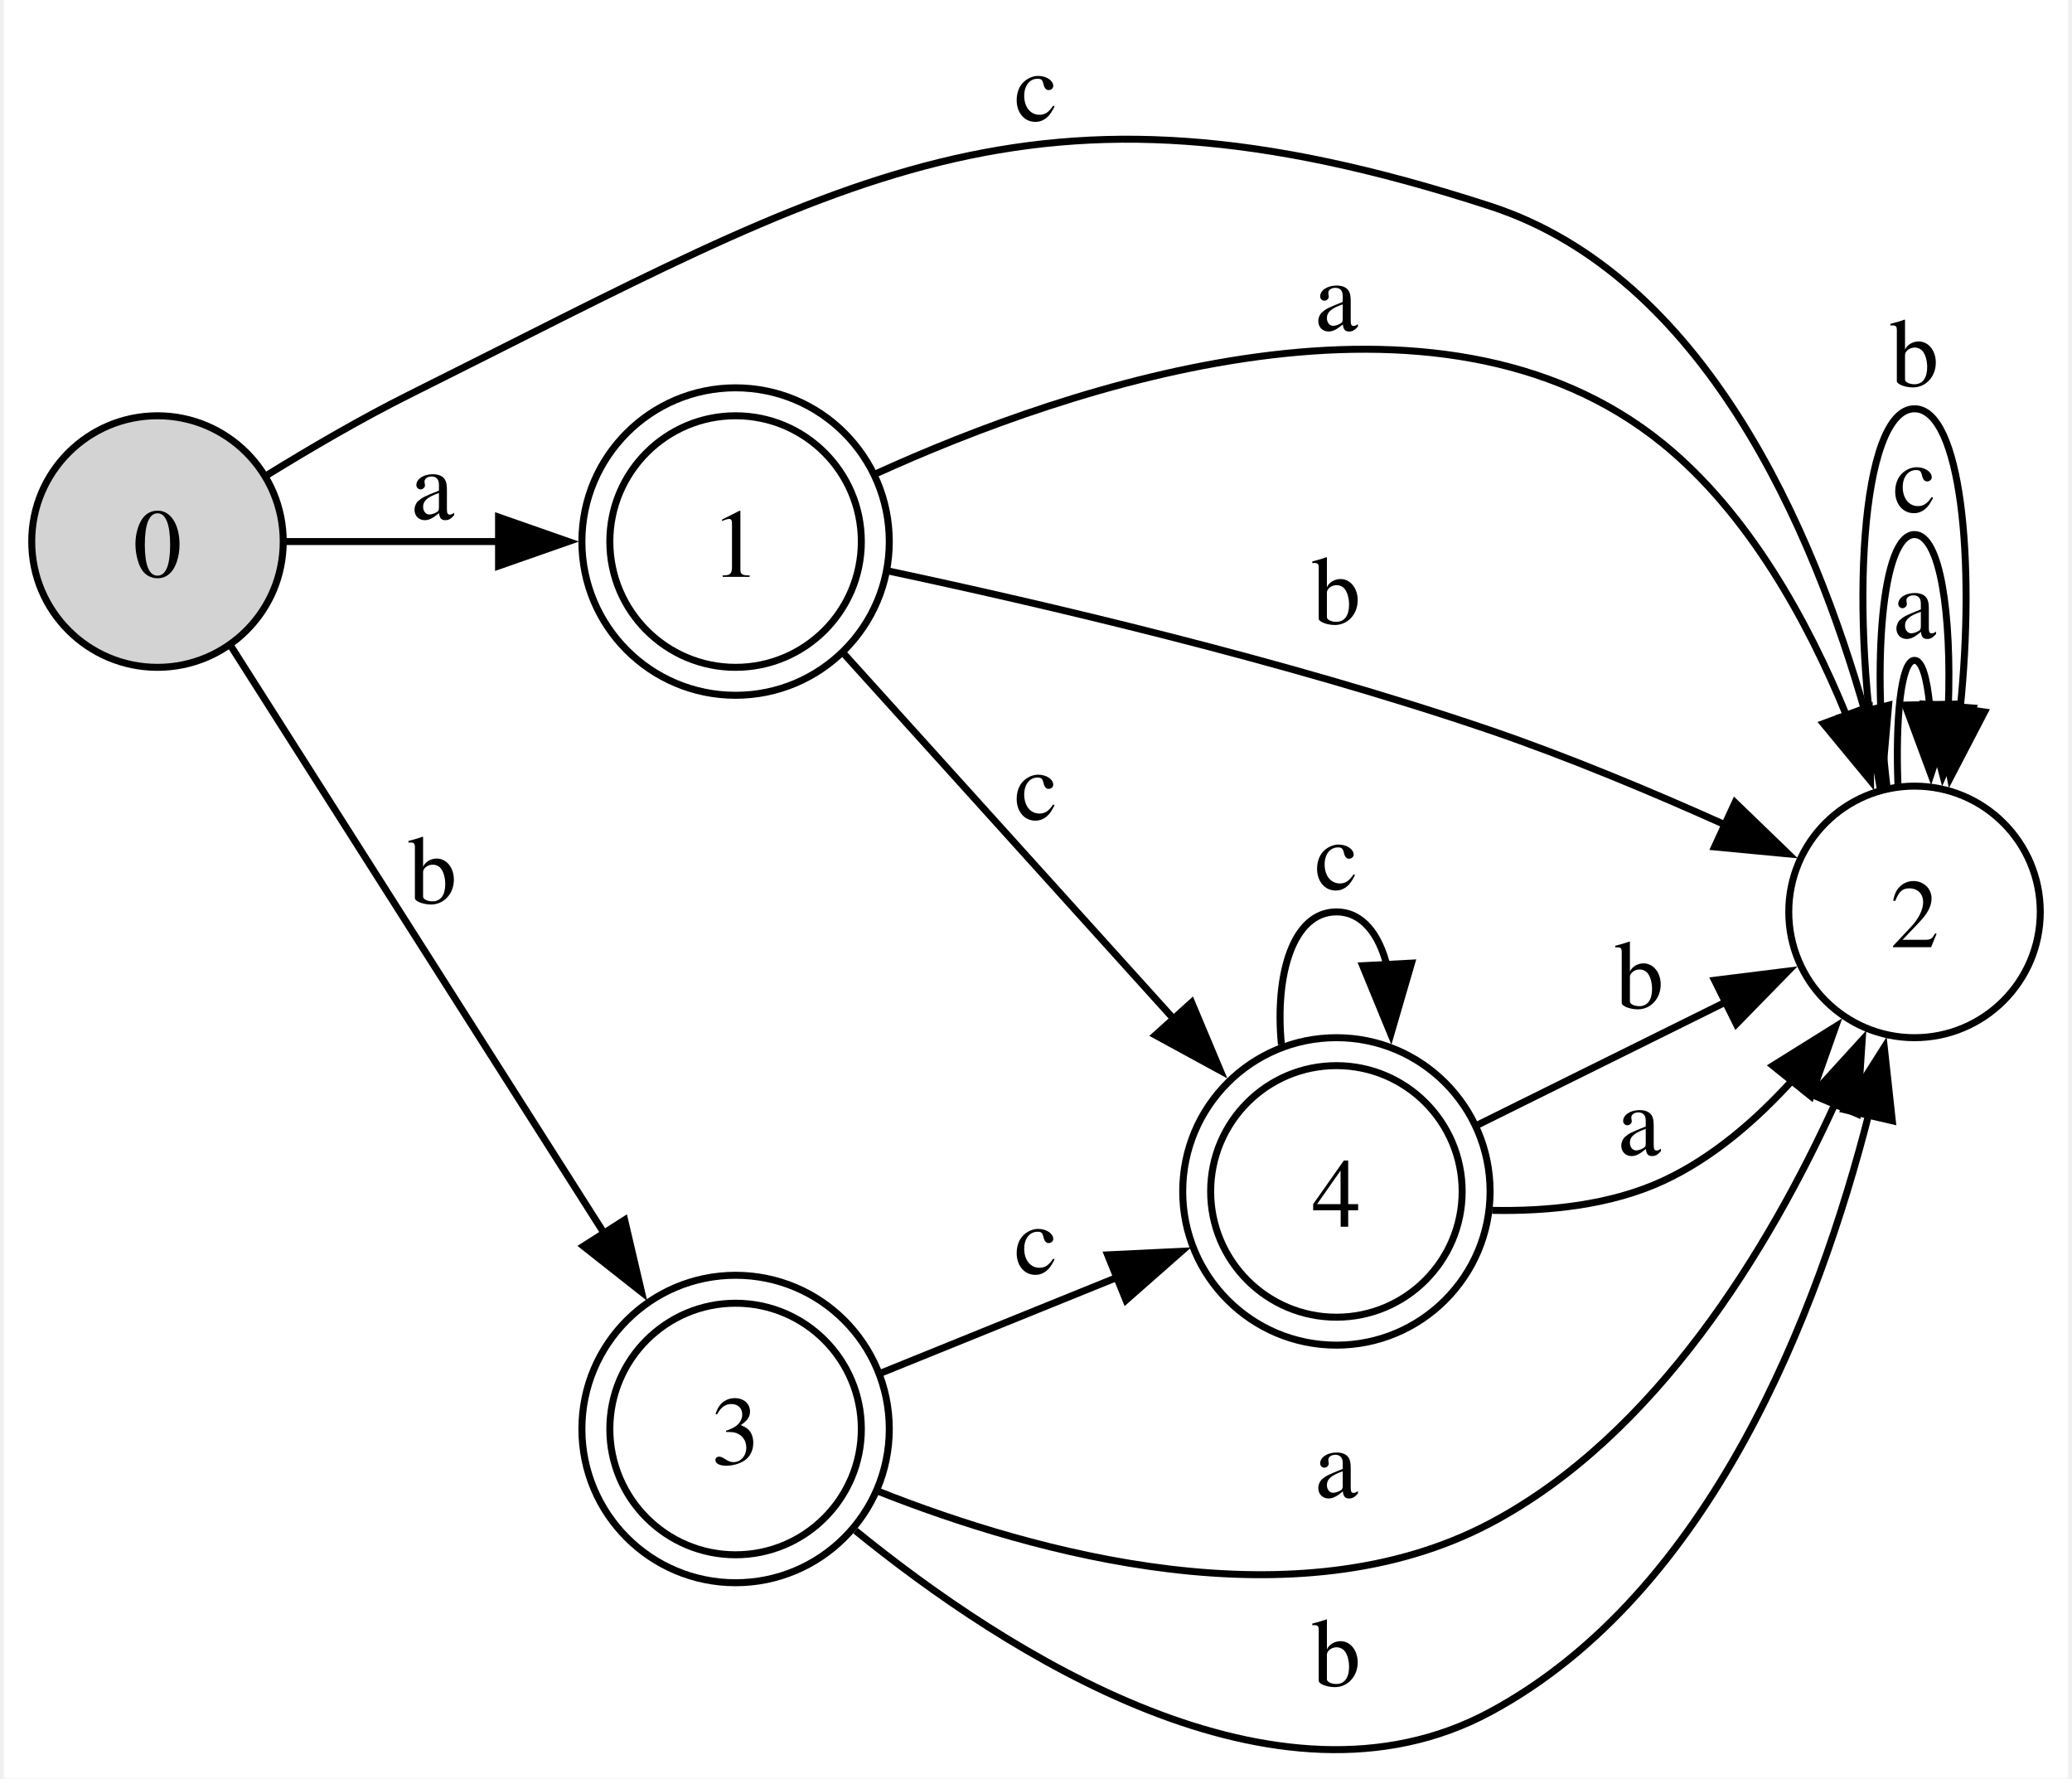
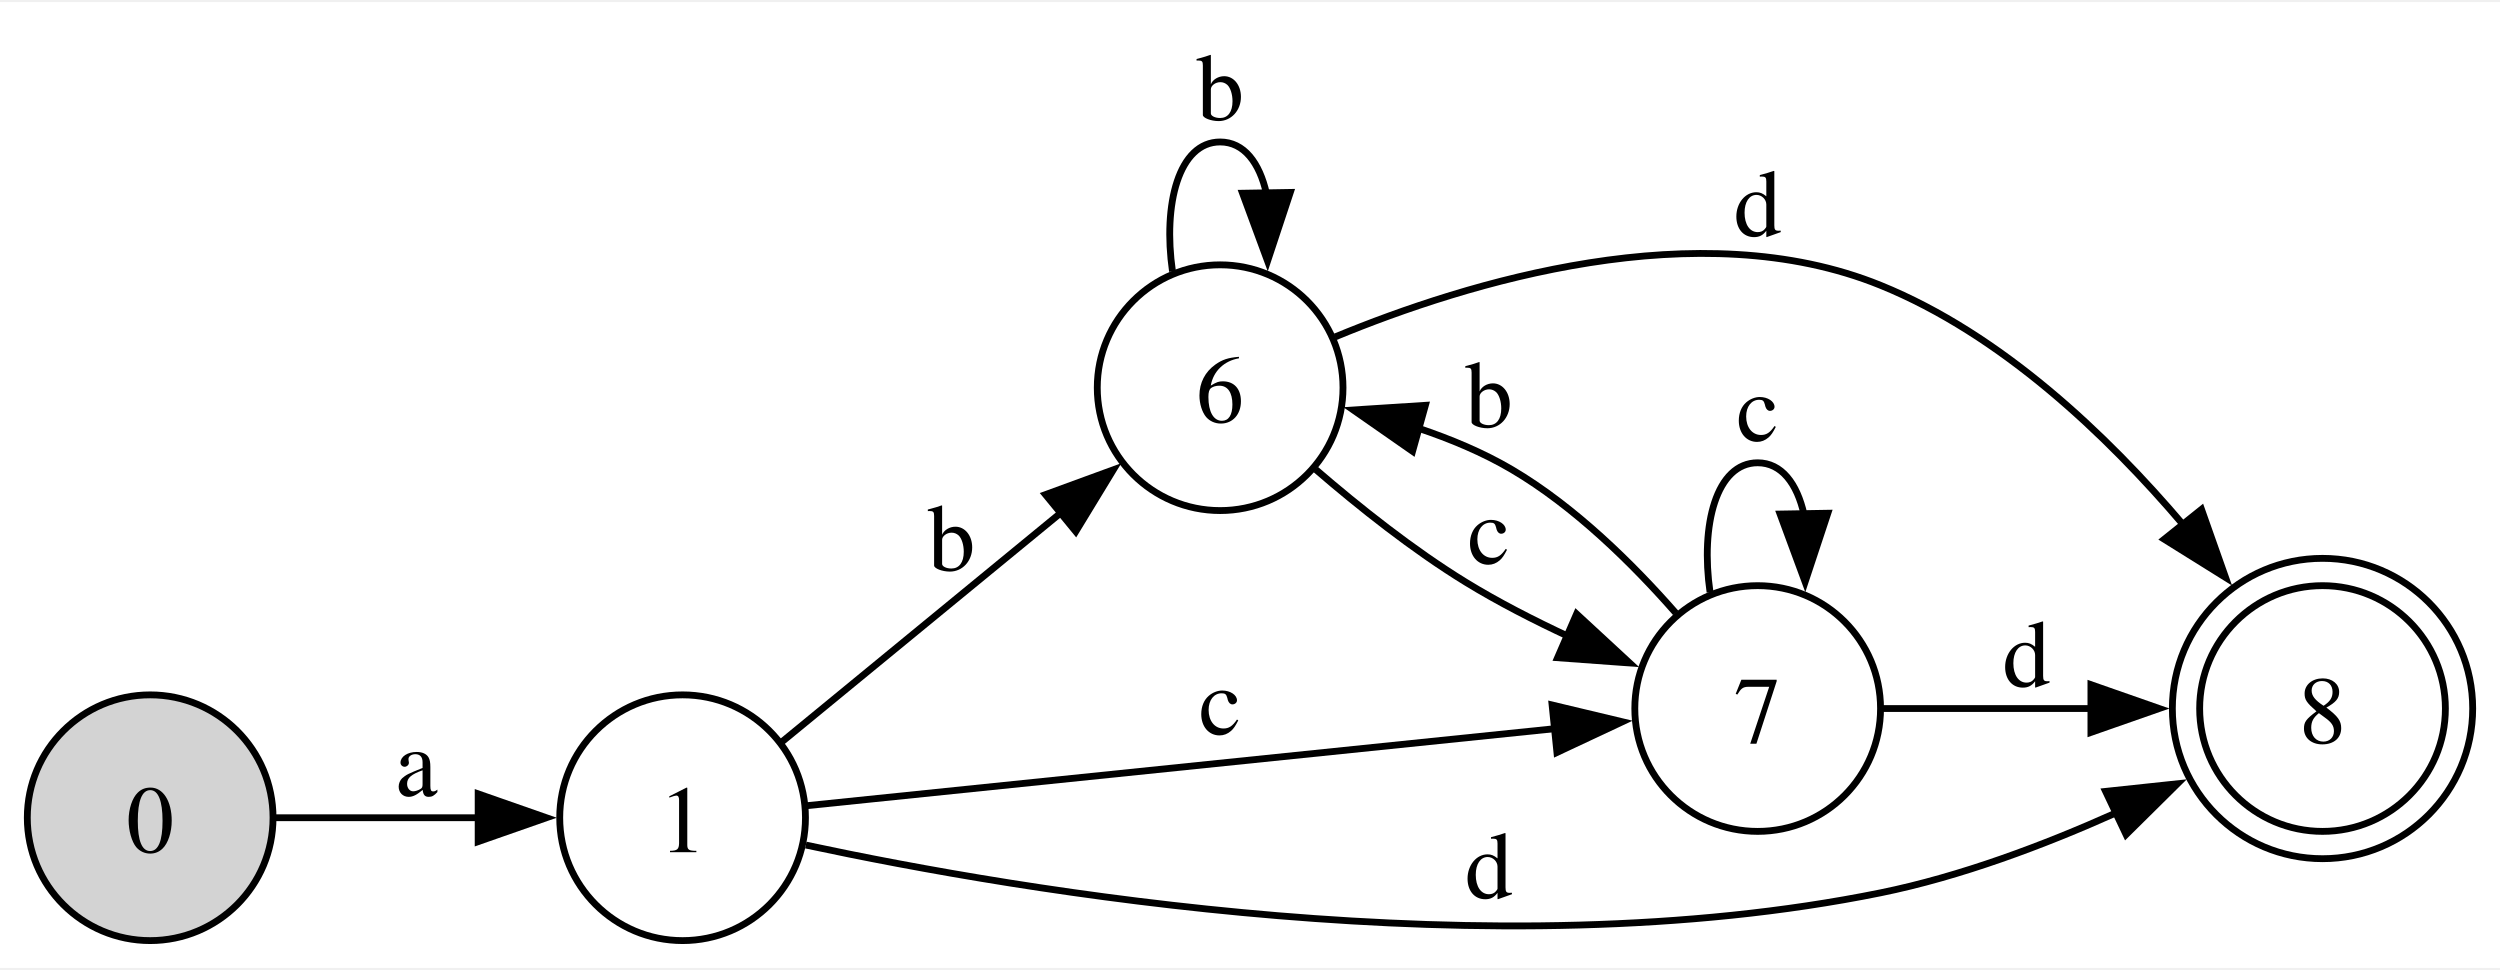
- <svg xmlns="http://www.w3.org/2000/svg" width="296pt" height="254pt" viewBox="0.00 0.00 295.50 254.50">
-   <g id="graph0" class="graph" transform="scale(1 1) rotate(0) translate(4 250.5)">
-     <polygon fill="white" stroke="none" points="-4,4 -4,-250.5 291.5,-250.5 291.5,4 -4,4" />
+ <svg xmlns="http://www.w3.org/2000/svg" width="366pt" height="142pt" viewBox="0.00 0.00 366.25 141.50">
+   <g id="graph0" class="graph" transform="scale(1 1) rotate(0) translate(4 137.5)">
+     <polygon fill="white" stroke="none" points="-4,4 -4,-137.5 362.25,-137.5 362.25,4 -4,4" />
    <g id="node1" class="node">
-       <ellipse fill="lightgrey" stroke="black" cx="18" cy="-173" rx="18" ry="18" />
-       <text text-anchor="middle" x="18" y="-167.95" font-family="Times,serif" font-size="14.00">0</text>
+       <ellipse fill="lightgrey" stroke="black" cx="18" cy="-18" rx="18" ry="18" />
+       <text text-anchor="middle" x="18" y="-12.95" font-family="Times,serif" font-size="14.00">0</text>
    </g>
    <g id="node2" class="node">
-       <ellipse fill="none" stroke="black" cx="100.75" cy="-173" rx="18" ry="18" />
-       <ellipse fill="none" stroke="black" cx="100.75" cy="-173" rx="22" ry="22" />
-       <text text-anchor="middle" x="100.75" y="-167.95" font-family="Times,serif" font-size="14.00">1</text>
+       <ellipse fill="none" stroke="black" cx="96" cy="-18" rx="18" ry="18" />
+       <text text-anchor="middle" x="96" y="-12.95" font-family="Times,serif" font-size="14.00">1</text>
    </g>
    <g id="edge1" class="edge">
-       <path fill="none" stroke="black" d="M36.12,-173C45.07,-173 56.33,-173 66.88,-173" />
-       <polygon fill="black" stroke="black" points="66.82,-176.5 76.82,-173 66.82,-169.5 66.82,-176.5" />
-       <text text-anchor="middle" x="57.38" y="-176.2" font-family="Times,serif" font-size="14.00">a</text>
+       <path fill="none" stroke="black" d="M36.25,-18C45.12,-18 56.18,-18 66.3,-18" />
+       <polygon fill="black" stroke="black" points="66.05,-21.5 76.05,-18 66.05,-14.5 66.05,-21.5" />
+       <text text-anchor="middle" x="57" y="-21.2" font-family="Times,serif" font-size="14.00">a</text>
    </g>
    <g id="node3" class="node">
-       <ellipse fill="none" stroke="black" cx="269.5" cy="-120" rx="18" ry="18" />
-       <text text-anchor="middle" x="269.5" y="-114.95" font-family="Times,serif" font-size="14.00">2</text>
+       <ellipse fill="none" stroke="black" cx="174.75" cy="-81" rx="18" ry="18" />
+       <text text-anchor="middle" x="174.75" y="-75.95" font-family="Times,serif" font-size="14.00">6</text>
    </g>
    <g id="edge2" class="edge">
-       <path fill="none" stroke="black" d="M33.7,-182.52C39.85,-186.31 47.15,-190.58 54,-194 116.49,-225.13 142.36,-242.59 208.75,-221 239.47,-211.01 255.05,-174.66 262.47,-148.42" />
-       <polygon fill="black" stroke="black" points="265.79,-149.58 264.87,-139.03 259,-147.85 265.79,-149.58" />
-       <text text-anchor="middle" x="143.75" y="-233.2" font-family="Times,serif" font-size="14.00">c</text>
+       <path fill="none" stroke="black" d="M110.37,-28.97C121.74,-38.31 138.31,-51.91 151.66,-62.87" />
+       <polygon fill="black" stroke="black" points="149.16,-65.34 159.11,-68.98 153.6,-59.93 149.16,-65.34" />
+       <text text-anchor="middle" x="135.38" y="-54.2" font-family="Times,serif" font-size="14.00">b</text>
    </g>
    <g id="node4" class="node">
-       <ellipse fill="none" stroke="black" cx="100.75" cy="-46" rx="18" ry="18" />
-       <ellipse fill="none" stroke="black" cx="100.75" cy="-46" rx="22" ry="22" />
-       <text text-anchor="middle" x="100.75" y="-40.95" font-family="Times,serif" font-size="14.00">3</text>
+       <ellipse fill="none" stroke="black" cx="253.5" cy="-34" rx="18" ry="18" />
+       <text text-anchor="middle" x="253.5" y="-28.95" font-family="Times,serif" font-size="14.00">7</text>
    </g>
    <g id="edge3" class="edge">
-       <path fill="none" stroke="black" d="M28.58,-157.93C41.71,-137.28 65.54,-99.81 81.98,-73.94" />
-       <polygon fill="black" stroke="black" points="84.87,-75.92 87.29,-65.6 78.97,-72.16 84.87,-75.92" />
-       <text text-anchor="middle" x="57.38" y="-121.2" font-family="Times,serif" font-size="14.00">b</text>
+       <path fill="none" stroke="black" d="M114.24,-19.77C140.74,-22.5 191.8,-27.75 223.9,-31.06" />
+       <polygon fill="black" stroke="black" points="223.38,-34.52 233.68,-32.06 224.09,-27.56 223.38,-34.52" />
+       <text text-anchor="middle" x="174.75" y="-30.2" font-family="Times,serif" font-size="14.00">c</text>
+     </g>
+     <g id="node5" class="node">
+       <ellipse fill="none" stroke="black" cx="336.25" cy="-34" rx="18" ry="18" />
+       <ellipse fill="none" stroke="black" cx="336.25" cy="-34" rx="22" ry="22" />
+       <text text-anchor="middle" x="336.25" y="-28.95" font-family="Times,serif" font-size="14.00">8</text>
    </g>
    <g id="edge4" class="edge">
-       <path fill="none" stroke="black" d="M120.73,-182.66C148.71,-195.39 201.19,-213.26 233.5,-187 245.75,-177.04 254.22,-161.64 259.75,-148.12" />
-       <polygon fill="black" stroke="black" points="263.02,-149.37 263.2,-138.78 256.45,-146.95 263.02,-149.37" />
-       <text text-anchor="middle" x="186.75" y="-203.2" font-family="Times,serif" font-size="14.00">a</text>
+       <path fill="none" stroke="black" d="M114.05,-14C145.51,-7.26 214.68,4.54 271.5,-7 283.21,-9.38 295.45,-13.98 306.03,-18.73" />
+       <polygon fill="black" stroke="black" points="304.47,-21.86 315,-22.98 307.47,-15.53 304.47,-21.86" />
+       <text text-anchor="middle" x="214.12" y="-6.2" font-family="Times,serif" font-size="14.00">d</text>
+     </g>
+     <g id="edge5" class="edge">
+       <path fill="none" stroke="black" d="M167.77,-98.04C166.35,-107.86 168.67,-117 174.75,-117 178.26,-117 180.52,-113.94 181.53,-109.47" />
+       <polygon fill="black" stroke="black" points="185.03,-109.61 181.7,-99.55 178.03,-109.49 185.03,-109.61" />
+       <text text-anchor="middle" x="174.75" y="-120.2" font-family="Times,serif" font-size="14.00">b</text>
    </g>
    <g id="edge6" class="edge">
-       <path fill="none" stroke="black" d="M122.55,-168.8C144.33,-164.17 179.38,-156.02 208.75,-146 219.99,-142.16 232.07,-137.1 242.4,-132.46" />
-       <polygon fill="black" stroke="black" points="243.81,-135.66 251.43,-128.3 240.88,-129.3 243.81,-135.66" />
-       <text text-anchor="middle" x="186.75" y="-161.2" font-family="Times,serif" font-size="14.00">b</text>
-     </g>
-     <g id="node5" class="node">
-       <ellipse fill="none" stroke="black" cx="186.75" cy="-80" rx="18" ry="18" />
-       <ellipse fill="none" stroke="black" cx="186.75" cy="-80" rx="22" ry="22" />
-       <text text-anchor="middle" x="186.75" y="-74.95" font-family="Times,serif" font-size="14.00">4</text>
-     </g>
-     <g id="edge5" class="edge">
-       <path fill="none" stroke="black" d="M116,-157.22C129.07,-142.75 148.64,-121.08 163.73,-104.38" />
-       <polygon fill="black" stroke="black" points="166.03,-107.05 170.13,-97.29 160.83,-102.36 166.03,-107.05" />
-       <text text-anchor="middle" x="143.75" y="-133.2" font-family="Times,serif" font-size="14.00">c</text>
+       <path fill="none" stroke="black" d="M188.75,-69.02C195.09,-63.55 203,-57.25 210.75,-52.5 215.48,-49.6 220.75,-46.9 225.91,-44.5" />
+       <polygon fill="black" stroke="black" points="226.97,-47.86 234.75,-40.67 224.18,-41.44 226.97,-47.86" />
+       <text text-anchor="middle" x="214.12" y="-55.2" font-family="Times,serif" font-size="14.00">c</text>
    </g>
    <g id="edge7" class="edge">
-       <path fill="none" stroke="black" d="M267.13,-138.15C266.76,-147.54 267.55,-156 269.5,-156 270.57,-156 271.28,-153.47 271.66,-149.64" />
-       <polygon fill="black" stroke="black" points="275.16,-149.73 271.85,-139.66 268.16,-149.6 275.16,-149.73" />
-       <text text-anchor="middle" x="269.5" y="-159.2" font-family="Times,serif" font-size="14.00">a</text>
+       <path fill="none" stroke="black" d="M191.59,-88.44C211.08,-96.5 244.84,-106.83 271.5,-96 289.17,-88.83 304.62,-74.14 315.89,-60.87" />
+       <polygon fill="black" stroke="black" points="318.52,-63.18 322.05,-53.19 313.06,-58.8 318.52,-63.18" />
+       <text text-anchor="middle" x="253.5" y="-103.2" font-family="Times,serif" font-size="14.00">d</text>
    </g>
    <g id="edge8" class="edge">
-       <path fill="none" stroke="black" d="M265.55,-137.98C263.44,-155.2 264.76,-174 269.5,-174 273.21,-174 274.82,-162.52 274.34,-149.29" />
-       <polygon fill="black" stroke="black" points="277.84,-149.18 273.57,-139.48 270.86,-149.73 277.84,-149.18" />
-       <text text-anchor="middle" x="269.5" y="-177.2" font-family="Times,serif" font-size="14.00">c</text>
+       <path fill="none" stroke="black" d="M241.5,-48C235.18,-55.21 226.68,-63.59 217.5,-69 213.26,-71.5 208.47,-73.5 203.68,-75.1" />
+       <polygon fill="black" stroke="black" points="202.94,-71.68 194.25,-77.74 204.82,-78.42 202.94,-71.68" />
+       <text text-anchor="middle" x="214.12" y="-75.2" font-family="Times,serif" font-size="14.00">b</text>
    </g>
    <g id="edge9" class="edge">
-       <path fill="none" stroke="black" d="M264.58,-137.71C260.09,-162.11 261.73,-192 269.5,-192 276.11,-192 278.28,-170.33 276.01,-148.82" />
-       <polygon fill="black" stroke="black" points="279.52,-148.61 274.63,-139.21 272.59,-149.61 279.52,-148.61" />
-       <text text-anchor="middle" x="269.5" y="-195.2" font-family="Times,serif" font-size="14.00">b</text>
+       <path fill="none" stroke="black" d="M246.52,-51.04C245.1,-60.86 247.42,-70 253.5,-70 257.01,-70 259.27,-66.94 260.28,-62.47" />
+       <polygon fill="black" stroke="black" points="263.78,-62.61 260.45,-52.55 256.78,-62.49 263.78,-62.61" />
+       <text text-anchor="middle" x="253.5" y="-73.2" font-family="Times,serif" font-size="14.00">c</text>
    </g>
    <g id="edge10" class="edge">
-       <path fill="none" stroke="black" d="M121.13,-37.1C143.55,-28.21 180.93,-17.81 208.75,-32.5 232.6,-45.09 248.74,-71.97 258.16,-92.63" />
-       <polygon fill="black" stroke="black" points="254.87,-93.83 262.01,-101.66 261.31,-91.09 254.87,-93.83" />
-       <text text-anchor="middle" x="186.75" y="-36.2" font-family="Times,serif" font-size="14.00">a</text>
-     </g>
-     <g id="edge12" class="edge">
-       <path fill="none" stroke="black" d="M117.91,-31.45C139.38,-14 178.14,10.98 208.75,-5.5 240.37,-22.51 255.81,-63.04 262.94,-91.01" />
-       <polygon fill="black" stroke="black" points="259.5,-91.69 265.17,-100.64 266.32,-90.11 259.5,-91.69" />
-       <text text-anchor="middle" x="186.75" y="-9.2" font-family="Times,serif" font-size="14.00">b</text>
-     </g>
-     <g id="edge11" class="edge">
-       <path fill="none" stroke="black" d="M121.66,-54.05C131.8,-58.16 144.36,-63.24 155.66,-67.82" />
-       <polygon fill="black" stroke="black" points="154,-70.92 164.58,-71.43 156.63,-64.43 154,-70.92" />
-       <text text-anchor="middle" x="143.75" y="-68.2" font-family="Times,serif" font-size="14.00">c</text>
-     </g>
-     <g id="edge13" class="edge">
-       <path fill="none" stroke="black" d="M209.05,-77.29C217.04,-77.13 226,-78.03 233.5,-81.5 240.66,-84.81 247.01,-90.34 252.27,-96.19" />
-       <polygon fill="black" stroke="black" points="249.22,-97.99 258.21,-103.6 254.68,-93.61 249.22,-97.99" />
-       <text text-anchor="middle" x="230.12" y="-85.2" font-family="Times,serif" font-size="14.00">a</text>
-     </g>
-     <g id="edge15" class="edge">
-       <path fill="none" stroke="black" d="M206.89,-89.48C217.6,-94.78 231.1,-101.47 242.73,-107.23" />
-       <polygon fill="black" stroke="black" points="240.88,-110.22 251.4,-111.53 243.99,-103.95 240.88,-110.22" />
-       <text text-anchor="middle" x="230.12" y="-106.2" font-family="Times,serif" font-size="14.00">b</text>
-     </g>
-     <g id="edge14" class="edge">
-       <path fill="none" stroke="black" d="M178.88,-100.99C177.91,-111.08 180.54,-120 186.75,-120 190.44,-120 192.86,-116.85 194.02,-112.19" />
-       <polygon fill="black" stroke="black" points="197.5,-112.67 194.54,-102.5 190.51,-112.3 197.5,-112.67" />
-       <text text-anchor="middle" x="186.75" y="-123.2" font-family="Times,serif" font-size="14.00">c</text>
+       <path fill="none" stroke="black" d="M271.62,-34C280.57,-34 291.83,-34 302.38,-34" />
+       <polygon fill="black" stroke="black" points="302.32,-37.5 312.32,-34 302.32,-30.5 302.32,-37.5" />
+       <text text-anchor="middle" x="292.88" y="-37.2" font-family="Times,serif" font-size="14.00">d</text>
    </g>
  </g>
</svg>
